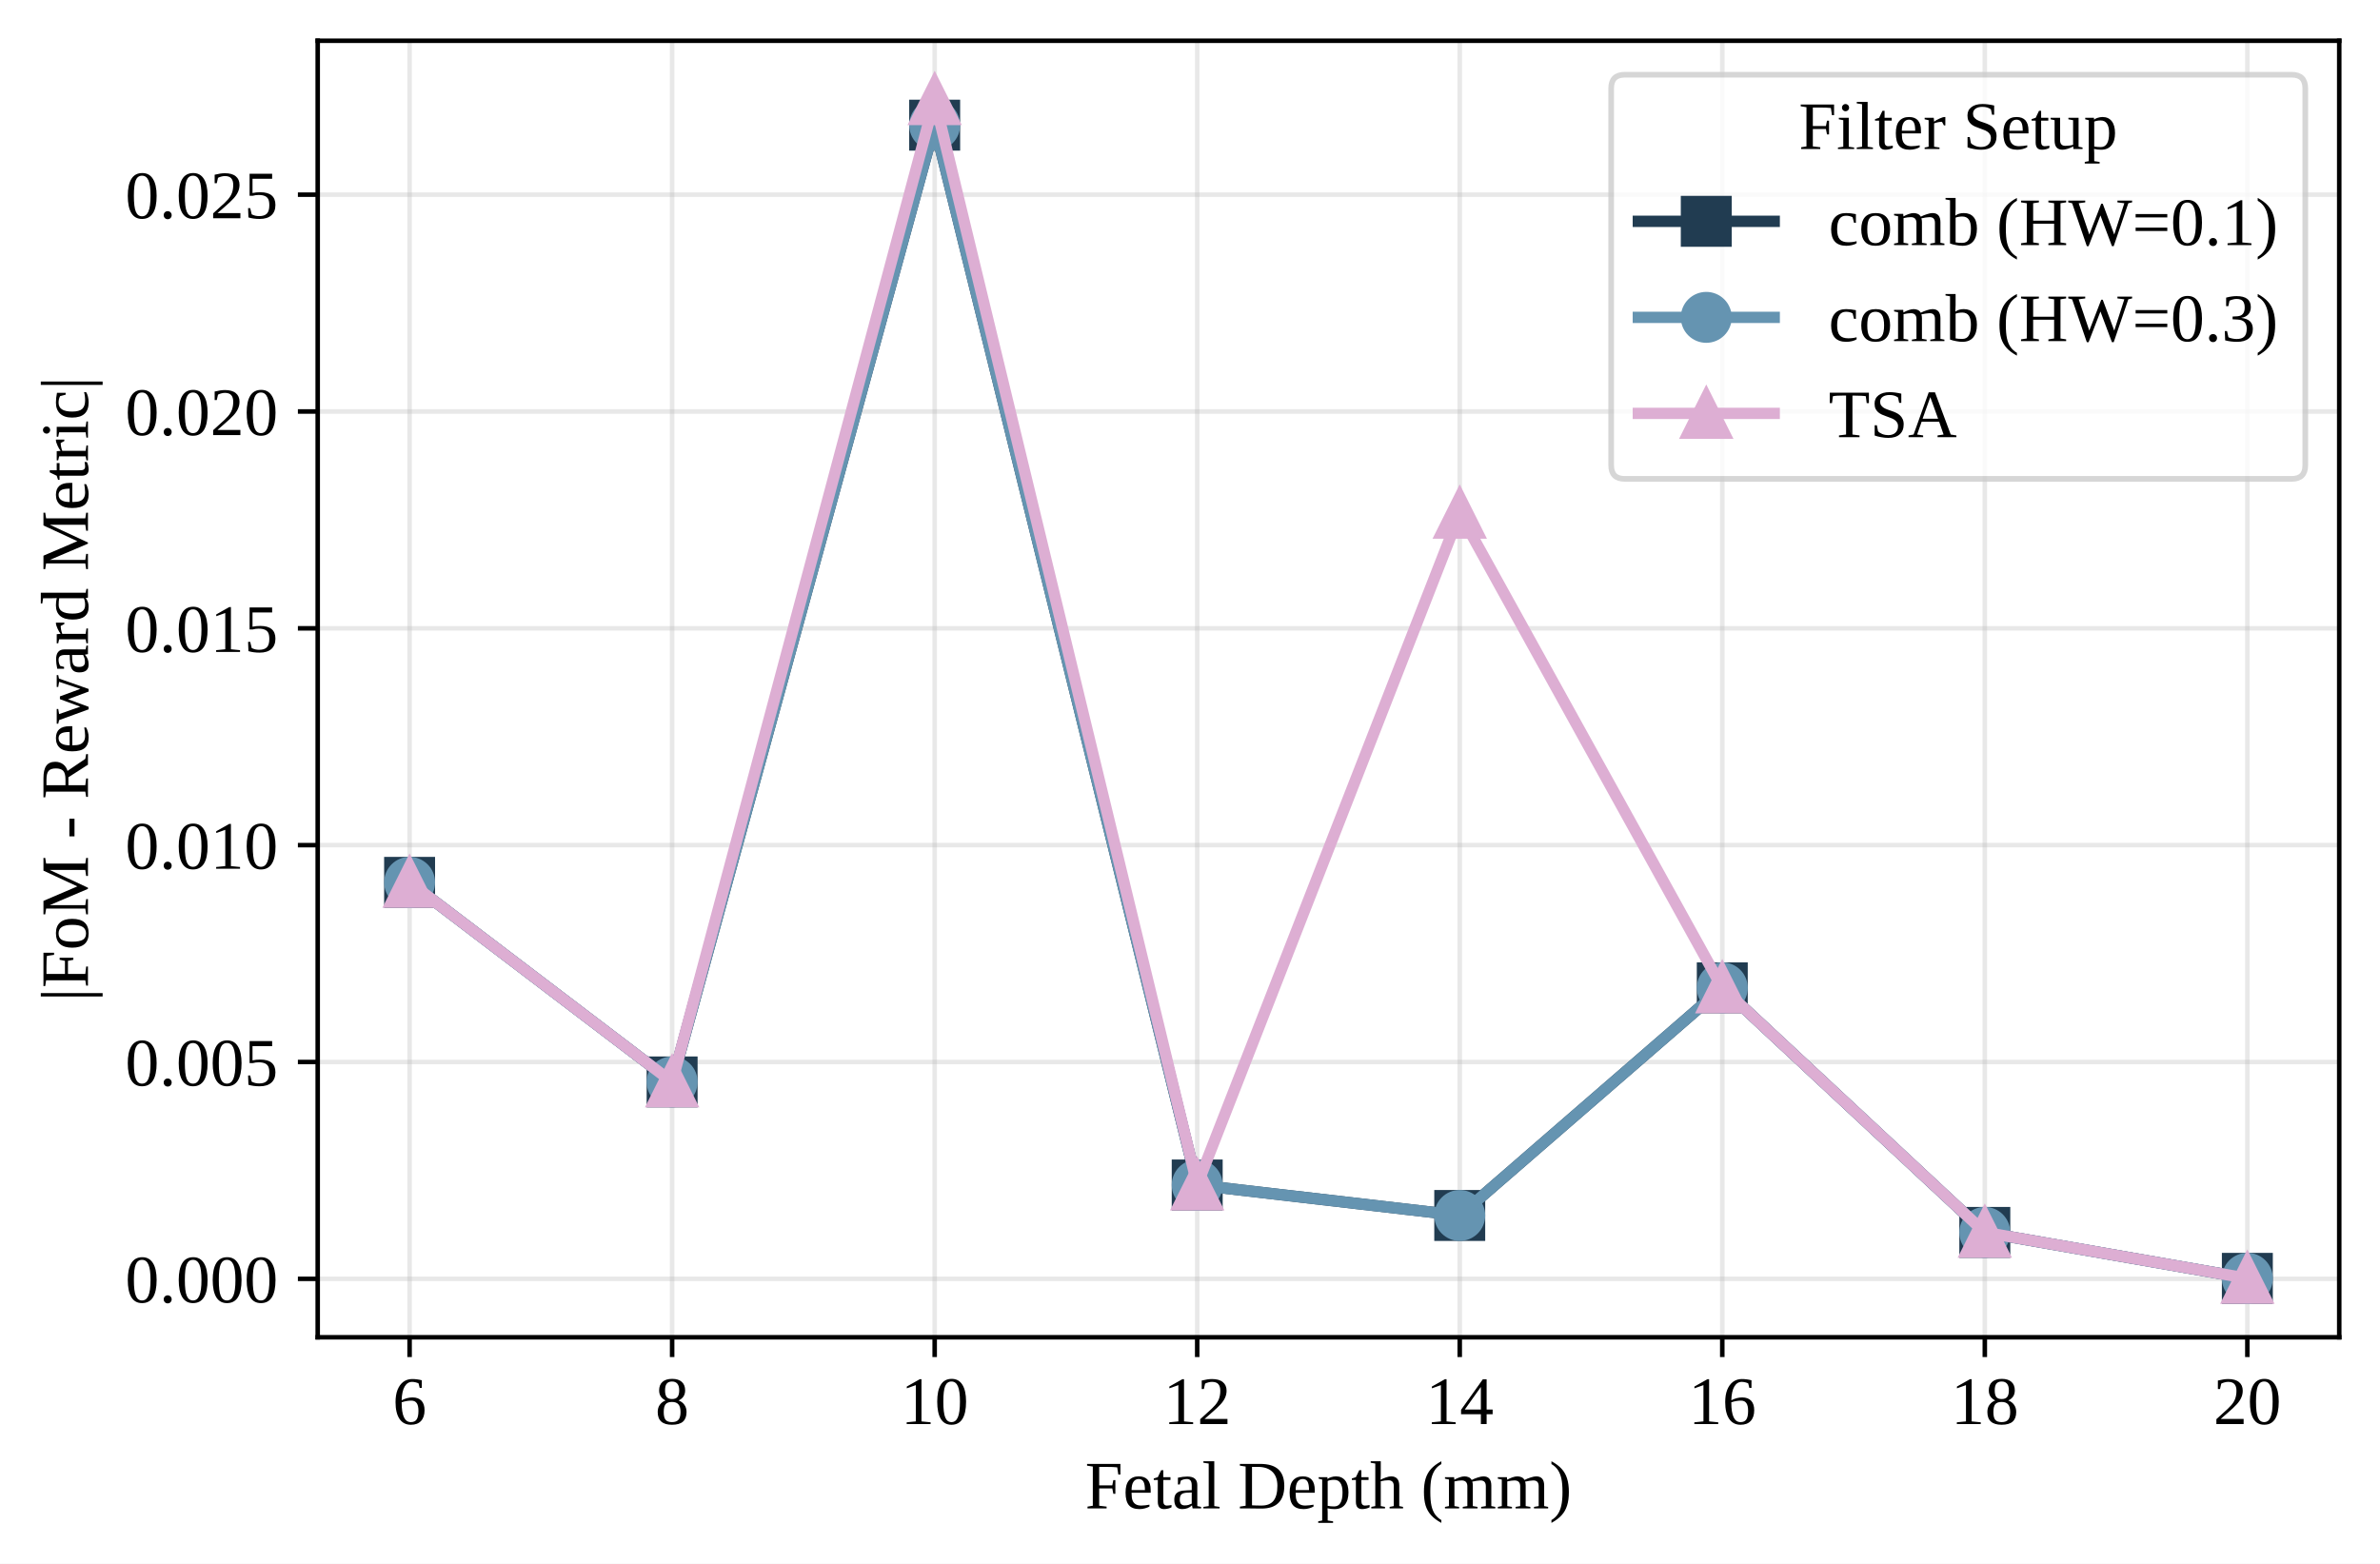
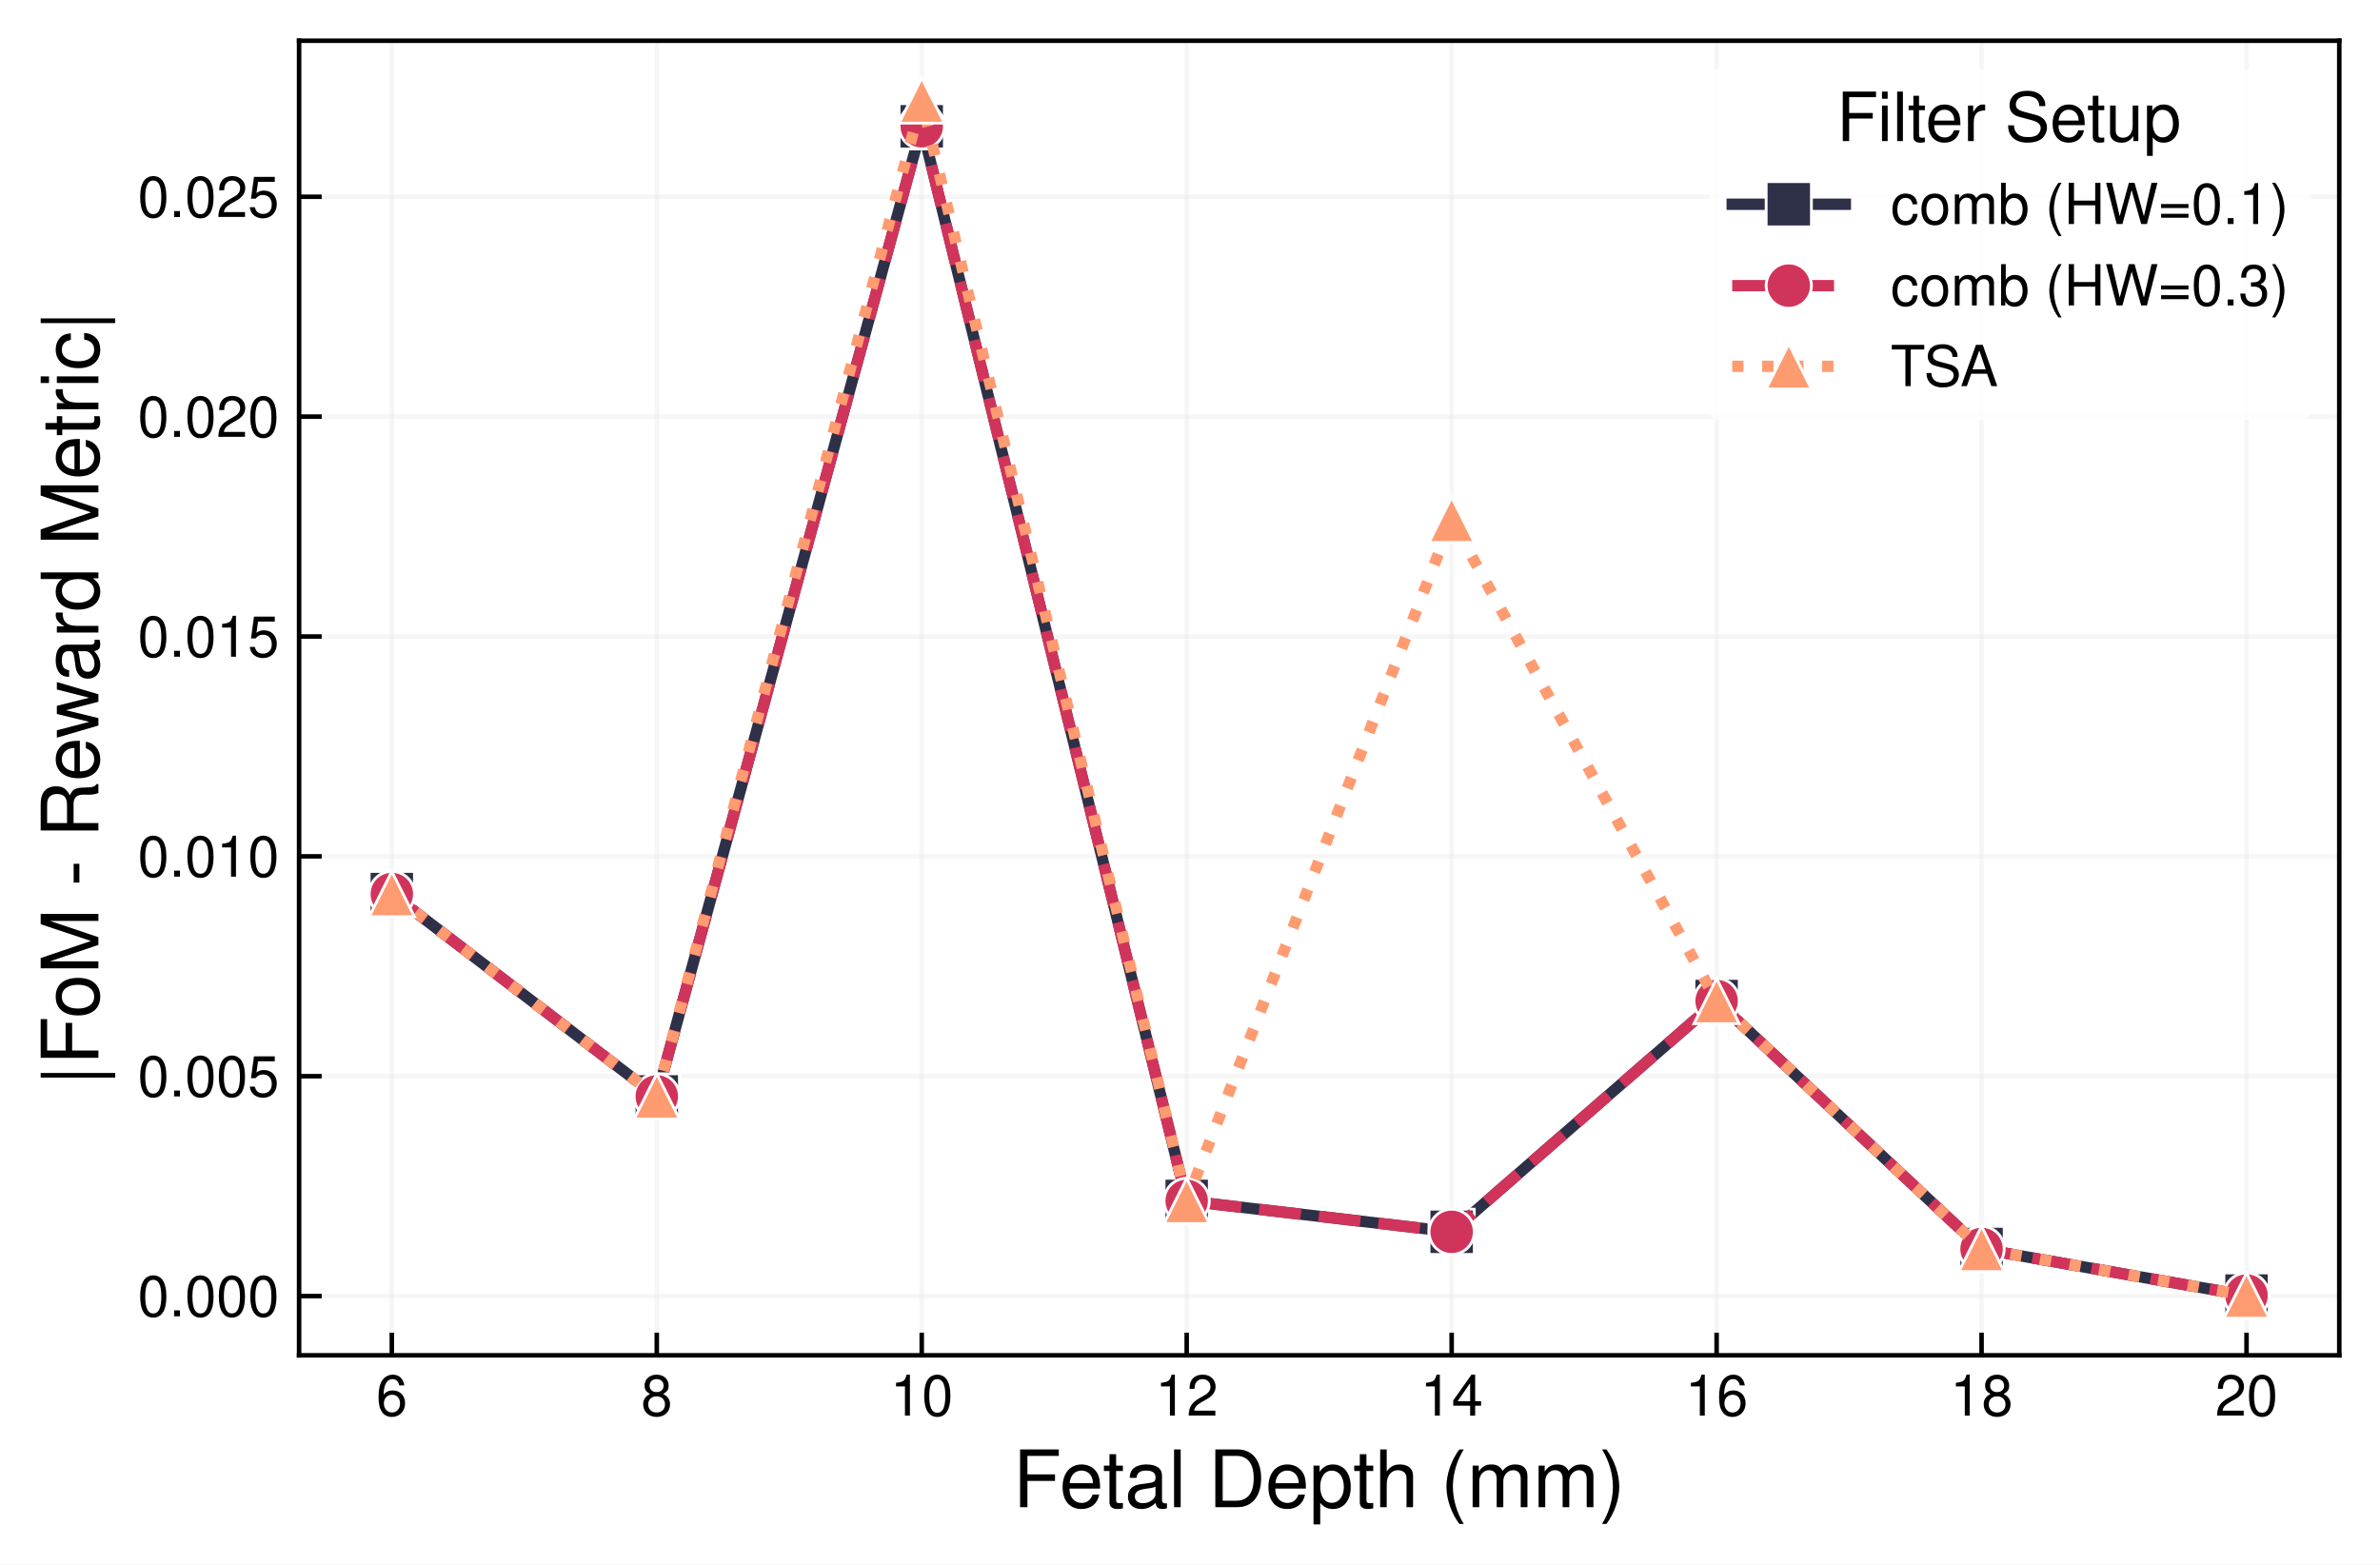
- <svg xmlns="http://www.w3.org/2000/svg" xmlns:xlink="http://www.w3.org/1999/xlink" width="420.422pt" height="276.246pt" viewBox="0 0 420.422 276.246" version="1.1">
+ <svg xmlns="http://www.w3.org/2000/svg" xmlns:xlink="http://www.w3.org/1999/xlink" width="420.637pt" height="276.533pt" viewBox="0 0 420.637 276.533" version="1.1">
  <defs>
    <style type="text/css">*{stroke-linejoin: round; stroke-linecap: butt}</style>
  </defs>
  <g id="figure_1">
    <g id="patch_1">
-       <path d="M 0 276.246  L 420.422 276.246  L 420.422 0  L 0 0  z " style="fill: #ffffff" />
+       <path d="M 0 276.533  L 420.637 276.533  L 420.637 0  L 0 0  z " style="fill: #ffffff" />
    </g>
    <g id="axes_1">
      <g id="patch_2">
-         <path d="M 56.122 236.247  L 413.222 236.247  L 413.222 7.2  L 56.122 7.2  z " style="fill: #ffffff" />
+         <path d="M 52.86 239.55  L 413.438 239.55  L 413.438 7.2  L 52.86 7.2  z " style="fill: #ffffff" />
      </g>
      <g id="matplotlib.axis_1">
        <g id="xtick_1">
          <g id="line2d_1">
-             <path d="M 72.354 236.247  L 72.354 7.2  " clip-path="url(#pbf7a2f9181)" style="fill: none; stroke: #b0b0b0; stroke-opacity: 0.3; stroke-width: 0.8; stroke-linecap: square" />
+             <path d="M 69.25 239.55  L 69.25 7.2  " clip-path="url(#p22ae842b0b)" style="fill: none; stroke: #e0e0e0; stroke-opacity: 0.3; stroke-width: 0.8; stroke-linecap: square" />
          </g>
          <g id="line2d_2">
            <defs>
-               <path id="mb76eb8acf1" d="M 0 0  L 0 3.5  " style="stroke: #000000; stroke-width: 0.8" />
+               <path id="m746007b68a" d="M 0 0  L 0 -4  " style="stroke: #000000; stroke-width: 0.8" />
            </defs>
            <g>
-               <use xlink:href="#mb76eb8acf1" x="72.354" y="236.247" style="stroke: #000000; stroke-width: 0.8" />
+               <use xlink:href="#m746007b68a" x="69.25" y="239.55" style="stroke: #000000; stroke-width: 0.8" />
            </g>
          </g>
          <g id="text_1">
-             <text style="font: 12px 'Times New Roman', 'Times', serif; text-anchor: middle" x="72.354" y="251.579" transform="rotate(-0 72.35369 251.5794)">6</text>
+             <text style="font-size: 10px; font-family: 'Helvetica', 'Arial', sans-serif; text-anchor: middle" x="69.25" y="250.208" transform="rotate(-0 69.24989 250.2078)">6</text>
          </g>
        </g>
        <g id="xtick_2">
          <g id="line2d_3">
-             <path d="M 118.73 236.247  L 118.73 7.2  " clip-path="url(#pbf7a2f9181)" style="fill: none; stroke: #b0b0b0; stroke-opacity: 0.3; stroke-width: 0.8; stroke-linecap: square" />
+             <path d="M 116.078 239.55  L 116.078 7.2  " clip-path="url(#p22ae842b0b)" style="fill: none; stroke: #e0e0e0; stroke-opacity: 0.3; stroke-width: 0.8; stroke-linecap: square" />
          </g>
          <g id="line2d_4">
            <g>
-               <use xlink:href="#mb76eb8acf1" x="118.73" y="236.247" style="stroke: #000000; stroke-width: 0.8" />
+               <use xlink:href="#m746007b68a" x="116.078" y="239.55" style="stroke: #000000; stroke-width: 0.8" />
            </g>
          </g>
          <g id="text_2">
-             <text style="font: 12px 'Times New Roman', 'Times', serif; text-anchor: middle" x="118.73" y="251.579" transform="rotate(-0 118.7303 251.5794)">8</text>
+             <text style="font-size: 10px; font-family: 'Helvetica', 'Arial', sans-serif; text-anchor: middle" x="116.078" y="250.208" transform="rotate(-0 116.0781 250.2078)">8</text>
          </g>
        </g>
        <g id="xtick_3">
          <g id="line2d_5">
-             <path d="M 165.107 236.247  L 165.107 7.2  " clip-path="url(#pbf7a2f9181)" style="fill: none; stroke: #b0b0b0; stroke-opacity: 0.3; stroke-width: 0.8; stroke-linecap: square" />
+             <path d="M 162.906 239.55  L 162.906 7.2  " clip-path="url(#p22ae842b0b)" style="fill: none; stroke: #e0e0e0; stroke-opacity: 0.3; stroke-width: 0.8; stroke-linecap: square" />
          </g>
          <g id="line2d_6">
            <g>
-               <use xlink:href="#mb76eb8acf1" x="165.107" y="236.247" style="stroke: #000000; stroke-width: 0.8" />
+               <use xlink:href="#m746007b68a" x="162.906" y="239.55" style="stroke: #000000; stroke-width: 0.8" />
            </g>
          </g>
          <g id="text_3">
-             <text style="font: 12px 'Times New Roman', 'Times', serif; text-anchor: middle" x="165.107" y="251.579" transform="rotate(-0 165.1069 251.5794)">10</text>
+             <text style="font-size: 10px; font-family: 'Helvetica', 'Arial', sans-serif; text-anchor: middle" x="162.906" y="250.208" transform="rotate(-0 162.9064 250.2078)">10</text>
          </g>
        </g>
        <g id="xtick_4">
          <g id="line2d_7">
-             <path d="M 211.484 236.247  L 211.484 7.2  " clip-path="url(#pbf7a2f9181)" style="fill: none; stroke: #b0b0b0; stroke-opacity: 0.3; stroke-width: 0.8; stroke-linecap: square" />
+             <path d="M 209.735 239.55  L 209.735 7.2  " clip-path="url(#p22ae842b0b)" style="fill: none; stroke: #e0e0e0; stroke-opacity: 0.3; stroke-width: 0.8; stroke-linecap: square" />
          </g>
          <g id="line2d_8">
            <g>
-               <use xlink:href="#mb76eb8acf1" x="211.484" y="236.247" style="stroke: #000000; stroke-width: 0.8" />
+               <use xlink:href="#m746007b68a" x="209.735" y="239.55" style="stroke: #000000; stroke-width: 0.8" />
            </g>
          </g>
          <g id="text_4">
-             <text style="font: 12px 'Times New Roman', 'Times', serif; text-anchor: middle" x="211.484" y="251.579" transform="rotate(-0 211.4836 251.5794)">12</text>
+             <text style="font-size: 10px; font-family: 'Helvetica', 'Arial', sans-serif; text-anchor: middle" x="209.735" y="250.208" transform="rotate(-0 209.7346 250.2078)">12</text>
          </g>
        </g>
        <g id="xtick_5">
          <g id="line2d_9">
-             <path d="M 257.86 236.247  L 257.86 7.2  " clip-path="url(#pbf7a2f9181)" style="fill: none; stroke: #b0b0b0; stroke-opacity: 0.3; stroke-width: 0.8; stroke-linecap: square" />
+             <path d="M 256.563 239.55  L 256.563 7.2  " clip-path="url(#p22ae842b0b)" style="fill: none; stroke: #e0e0e0; stroke-opacity: 0.3; stroke-width: 0.8; stroke-linecap: square" />
          </g>
          <g id="line2d_10">
            <g>
-               <use xlink:href="#mb76eb8acf1" x="257.86" y="236.247" style="stroke: #000000; stroke-width: 0.8" />
+               <use xlink:href="#m746007b68a" x="256.563" y="239.55" style="stroke: #000000; stroke-width: 0.8" />
            </g>
          </g>
          <g id="text_5">
-             <text style="font: 12px 'Times New Roman', 'Times', serif; text-anchor: middle" x="257.86" y="251.579" transform="rotate(-0 257.8602 251.5794)">14</text>
+             <text style="font-size: 10px; font-family: 'Helvetica', 'Arial', sans-serif; text-anchor: middle" x="256.563" y="250.208" transform="rotate(-0 256.5629 250.2078)">14</text>
          </g>
        </g>
        <g id="xtick_6">
          <g id="line2d_11">
-             <path d="M 304.237 236.247  L 304.237 7.2  " clip-path="url(#pbf7a2f9181)" style="fill: none; stroke: #b0b0b0; stroke-opacity: 0.3; stroke-width: 0.8; stroke-linecap: square" />
+             <path d="M 303.391 239.55  L 303.391 7.2  " clip-path="url(#p22ae842b0b)" style="fill: none; stroke: #e0e0e0; stroke-opacity: 0.3; stroke-width: 0.8; stroke-linecap: square" />
          </g>
          <g id="line2d_12">
            <g>
-               <use xlink:href="#mb76eb8acf1" x="304.237" y="236.247" style="stroke: #000000; stroke-width: 0.8" />
+               <use xlink:href="#m746007b68a" x="303.391" y="239.55" style="stroke: #000000; stroke-width: 0.8" />
            </g>
          </g>
          <g id="text_6">
-             <text style="font: 12px 'Times New Roman', 'Times', serif; text-anchor: middle" x="304.237" y="251.579" transform="rotate(-0 304.2368 251.5794)">16</text>
+             <text style="font-size: 10px; font-family: 'Helvetica', 'Arial', sans-serif; text-anchor: middle" x="303.391" y="250.208" transform="rotate(-0 303.3911 250.2078)">16</text>
          </g>
        </g>
        <g id="xtick_7">
          <g id="line2d_13">
-             <path d="M 350.613 236.247  L 350.613 7.2  " clip-path="url(#pbf7a2f9181)" style="fill: none; stroke: #b0b0b0; stroke-opacity: 0.3; stroke-width: 0.8; stroke-linecap: square" />
+             <path d="M 350.219 239.55  L 350.219 7.2  " clip-path="url(#p22ae842b0b)" style="fill: none; stroke: #e0e0e0; stroke-opacity: 0.3; stroke-width: 0.8; stroke-linecap: square" />
          </g>
          <g id="line2d_14">
            <g>
-               <use xlink:href="#mb76eb8acf1" x="350.613" y="236.247" style="stroke: #000000; stroke-width: 0.8" />
+               <use xlink:href="#m746007b68a" x="350.219" y="239.55" style="stroke: #000000; stroke-width: 0.8" />
            </g>
          </g>
          <g id="text_7">
-             <text style="font: 12px 'Times New Roman', 'Times', serif; text-anchor: middle" x="350.613" y="251.579" transform="rotate(-0 350.6134 251.5794)">18</text>
+             <text style="font-size: 10px; font-family: 'Helvetica', 'Arial', sans-serif; text-anchor: middle" x="350.219" y="250.208" transform="rotate(-0 350.2194 250.2078)">18</text>
          </g>
        </g>
        <g id="xtick_8">
          <g id="line2d_15">
-             <path d="M 396.99 236.247  L 396.99 7.2  " clip-path="url(#pbf7a2f9181)" style="fill: none; stroke: #b0b0b0; stroke-opacity: 0.3; stroke-width: 0.8; stroke-linecap: square" />
+             <path d="M 397.048 239.55  L 397.048 7.2  " clip-path="url(#p22ae842b0b)" style="fill: none; stroke: #e0e0e0; stroke-opacity: 0.3; stroke-width: 0.8; stroke-linecap: square" />
          </g>
          <g id="line2d_16">
            <g>
-               <use xlink:href="#mb76eb8acf1" x="396.99" y="236.247" style="stroke: #000000; stroke-width: 0.8" />
+               <use xlink:href="#m746007b68a" x="397.048" y="239.55" style="stroke: #000000; stroke-width: 0.8" />
            </g>
          </g>
          <g id="text_8">
-             <text style="font: 12px 'Times New Roman', 'Times', serif; text-anchor: middle" x="396.99" y="251.579" transform="rotate(-0 396.9901 251.5794)">20</text>
+             <text style="font-size: 10px; font-family: 'Helvetica', 'Arial', sans-serif; text-anchor: middle" x="397.048" y="250.208" transform="rotate(-0 397.0476 250.2078)">20</text>
          </g>
        </g>
        <g id="text_9">
-           <text style="font: 12px 'Times New Roman', 'Times', serif; text-anchor: middle" x="234.672" y="266.479" transform="rotate(-0 234.6719 266.4787)">Fetal Depth (mm)</text>
+           <text style="font-size: 14px; font-family: 'Helvetica', 'Arial', sans-serif; text-anchor: middle" x="233.149" y="266.387" transform="rotate(-0 233.1488 266.3869)">Fetal Depth (mm)</text>
        </g>
      </g>
      <g id="matplotlib.axis_2">
        <g id="ytick_1">
          <g id="line2d_17">
-             <path d="M 56.122 225.922  L 413.222 225.922  " clip-path="url(#pbf7a2f9181)" style="fill: none; stroke: #b0b0b0; stroke-opacity: 0.3; stroke-width: 0.8; stroke-linecap: square" />
+             <path d="M 52.86 229.076  L 413.438 229.076  " clip-path="url(#p22ae842b0b)" style="fill: none; stroke: #e0e0e0; stroke-opacity: 0.3; stroke-width: 0.8; stroke-linecap: square" />
          </g>
          <g id="line2d_18">
            <defs>
-               <path id="m5200bd6281" d="M 0 0  L -3.5 0  " style="stroke: #000000; stroke-width: 0.8" />
+               <path id="md0c57f860e" d="M 0 0  L 4 0  " style="stroke: #000000; stroke-width: 0.8" />
            </defs>
            <g>
-               <use xlink:href="#m5200bd6281" x="56.122" y="225.922" style="stroke: #000000; stroke-width: 0.8" />
+               <use xlink:href="#md0c57f860e" x="52.86" y="229.076" style="stroke: #000000; stroke-width: 0.8" />
            </g>
          </g>
          <g id="text_10">
-             <text style="font: 12px 'Times New Roman', 'Times', serif; text-anchor: end" x="49.122" y="230.088" transform="rotate(-0 49.12188 230.0883)">0.000</text>
+             <text style="font-size: 10px; font-family: 'Helvetica', 'Arial', sans-serif; text-anchor: end" x="49.36" y="232.655" transform="rotate(-0 49.36 232.6552)">0.000</text>
          </g>
        </g>
        <g id="ytick_2">
          <g id="line2d_19">
-             <path d="M 56.122 187.615  L 413.222 187.615  " clip-path="url(#pbf7a2f9181)" style="fill: none; stroke: #b0b0b0; stroke-opacity: 0.3; stroke-width: 0.8; stroke-linecap: square" />
+             <path d="M 52.86 190.217  L 413.438 190.217  " clip-path="url(#p22ae842b0b)" style="fill: none; stroke: #e0e0e0; stroke-opacity: 0.3; stroke-width: 0.8; stroke-linecap: square" />
          </g>
          <g id="line2d_20">
            <g>
-               <use xlink:href="#m5200bd6281" x="56.122" y="187.615" style="stroke: #000000; stroke-width: 0.8" />
+               <use xlink:href="#md0c57f860e" x="52.86" y="190.217" style="stroke: #000000; stroke-width: 0.8" />
            </g>
          </g>
          <g id="text_11">
-             <text style="font: 12px 'Times New Roman', 'Times', serif; text-anchor: end" x="49.122" y="191.782" transform="rotate(-0 49.12188 191.7817)">0.005</text>
+             <text style="font-size: 10px; font-family: 'Helvetica', 'Arial', sans-serif; text-anchor: end" x="49.36" y="193.796" transform="rotate(-0 49.36 193.7961)">0.005</text>
          </g>
        </g>
        <g id="ytick_3">
          <g id="line2d_21">
-             <path d="M 56.122 149.309  L 413.222 149.309  " clip-path="url(#pbf7a2f9181)" style="fill: none; stroke: #b0b0b0; stroke-opacity: 0.3; stroke-width: 0.8; stroke-linecap: square" />
+             <path d="M 52.86 151.358  L 413.438 151.358  " clip-path="url(#p22ae842b0b)" style="fill: none; stroke: #e0e0e0; stroke-opacity: 0.3; stroke-width: 0.8; stroke-linecap: square" />
          </g>
          <g id="line2d_22">
            <g>
-               <use xlink:href="#m5200bd6281" x="56.122" y="149.309" style="stroke: #000000; stroke-width: 0.8" />
+               <use xlink:href="#md0c57f860e" x="52.86" y="151.358" style="stroke: #000000; stroke-width: 0.8" />
            </g>
          </g>
          <g id="text_12">
-             <text style="font: 12px 'Times New Roman', 'Times', serif; text-anchor: end" x="49.122" y="153.475" transform="rotate(-0 49.12188 153.475)">0.010</text>
+             <text style="font-size: 10px; font-family: 'Helvetica', 'Arial', sans-serif; text-anchor: end" x="49.36" y="154.937" transform="rotate(-0 49.36 154.937)">0.010</text>
          </g>
        </g>
        <g id="ytick_4">
          <g id="line2d_23">
-             <path d="M 56.122 111.002  L 413.222 111.002  " clip-path="url(#pbf7a2f9181)" style="fill: none; stroke: #b0b0b0; stroke-opacity: 0.3; stroke-width: 0.8; stroke-linecap: square" />
+             <path d="M 52.86 112.499  L 413.438 112.499  " clip-path="url(#p22ae842b0b)" style="fill: none; stroke: #e0e0e0; stroke-opacity: 0.3; stroke-width: 0.8; stroke-linecap: square" />
          </g>
          <g id="line2d_24">
            <g>
-               <use xlink:href="#m5200bd6281" x="56.122" y="111.002" style="stroke: #000000; stroke-width: 0.8" />
+               <use xlink:href="#md0c57f860e" x="52.86" y="112.499" style="stroke: #000000; stroke-width: 0.8" />
            </g>
          </g>
          <g id="text_13">
-             <text style="font: 12px 'Times New Roman', 'Times', serif; text-anchor: end" x="49.122" y="115.168" transform="rotate(-0 49.12188 115.1684)">0.015</text>
+             <text style="font-size: 10px; font-family: 'Helvetica', 'Arial', sans-serif; text-anchor: end" x="49.36" y="116.078" transform="rotate(-0 49.36 116.078)">0.015</text>
          </g>
        </g>
        <g id="ytick_5">
          <g id="line2d_25">
-             <path d="M 56.122 72.695  L 413.222 72.695  " clip-path="url(#pbf7a2f9181)" style="fill: none; stroke: #b0b0b0; stroke-opacity: 0.3; stroke-width: 0.8; stroke-linecap: square" />
+             <path d="M 52.86 73.64  L 413.438 73.64  " clip-path="url(#p22ae842b0b)" style="fill: none; stroke: #e0e0e0; stroke-opacity: 0.3; stroke-width: 0.8; stroke-linecap: square" />
          </g>
          <g id="line2d_26">
            <g>
-               <use xlink:href="#m5200bd6281" x="56.122" y="72.695" style="stroke: #000000; stroke-width: 0.8" />
+               <use xlink:href="#md0c57f860e" x="52.86" y="73.64" style="stroke: #000000; stroke-width: 0.8" />
            </g>
          </g>
          <g id="text_14">
-             <text style="font: 12px 'Times New Roman', 'Times', serif; text-anchor: end" x="49.122" y="76.862" transform="rotate(-0 49.12188 76.8617)">0.020</text>
+             <text style="font-size: 10px; font-family: 'Helvetica', 'Arial', sans-serif; text-anchor: end" x="49.36" y="77.219" transform="rotate(-0 49.36 77.21888)">0.020</text>
          </g>
        </g>
        <g id="ytick_6">
          <g id="line2d_27">
-             <path d="M 56.122 34.389  L 413.222 34.389  " clip-path="url(#pbf7a2f9181)" style="fill: none; stroke: #b0b0b0; stroke-opacity: 0.3; stroke-width: 0.8; stroke-linecap: square" />
+             <path d="M 52.86 34.781  L 413.438 34.781  " clip-path="url(#p22ae842b0b)" style="fill: none; stroke: #e0e0e0; stroke-opacity: 0.3; stroke-width: 0.8; stroke-linecap: square" />
          </g>
          <g id="line2d_28">
            <g>
-               <use xlink:href="#m5200bd6281" x="56.122" y="34.389" style="stroke: #000000; stroke-width: 0.8" />
+               <use xlink:href="#md0c57f860e" x="52.86" y="34.781" style="stroke: #000000; stroke-width: 0.8" />
            </g>
          </g>
          <g id="text_15">
-             <text style="font: 12px 'Times New Roman', 'Times', serif; text-anchor: end" x="49.122" y="38.555" transform="rotate(-0 49.12188 38.55505)">0.025</text>
+             <text style="font-size: 10px; font-family: 'Helvetica', 'Arial', sans-serif; text-anchor: end" x="49.36" y="38.36" transform="rotate(-0 49.36 38.3598)">0.025</text>
          </g>
        </g>
        <g id="text_16">
-           <text style="font: 12px 'Times New Roman', 'Times', serif; text-anchor: middle" x="15.533" y="121.723" transform="rotate(-90 15.5325 121.7234)">|FoM - Reward Metric|</text>
+           <text style="font-size: 14px; font-family: 'Helvetica', 'Arial', sans-serif; text-anchor: middle" x="17.392" y="123.375" transform="rotate(-90 17.39156 123.375)">|FoM - Reward Metric|</text>
        </g>
      </g>
      <g id="line2d_29">
-         <path d="M 72.354 155.88  L 118.73 191.138  L 165.107 22.111  L 211.484 209.343  L 257.86 214.729  L 304.237 174.518  L 350.613 217.722  L 396.99 225.836  " clip-path="url(#pbf7a2f9181)" style="fill: none; stroke: #213c51; stroke-width: 2; stroke-linecap: square" />
+         <path d="M 69.25 158.024  L 116.078 193.79  L 162.906 22.326  L 209.735 212.258  L 256.563 217.721  L 303.391 176.931  L 350.219 220.758  L 397.048 228.989  " clip-path="url(#p22ae842b0b)" style="fill: none; stroke: #2d3047; stroke-width: 2; stroke-linecap: square" />
        <defs>
-           <path id="md9f4c4c723" d="M -4 4  L 4 4  L 4 -4  L -4 -4  z " style="stroke: #213c51; stroke-linejoin: miter" />
+           <path id="m6f8c716bda" d="M -4 4  L 4 4  L 4 -4  L -4 -4  z " style="stroke: #ffffff; stroke-width: 0.5; stroke-linejoin: miter" />
        </defs>
-         <g clip-path="url(#pbf7a2f9181)">
-           <use xlink:href="#md9f4c4c723" x="72.354" y="155.88" style="fill: #213c51; stroke: #213c51; stroke-linejoin: miter" />
-           <use xlink:href="#md9f4c4c723" x="118.73" y="191.138" style="fill: #213c51; stroke: #213c51; stroke-linejoin: miter" />
-           <use xlink:href="#md9f4c4c723" x="165.107" y="22.111" style="fill: #213c51; stroke: #213c51; stroke-linejoin: miter" />
-           <use xlink:href="#md9f4c4c723" x="211.484" y="209.343" style="fill: #213c51; stroke: #213c51; stroke-linejoin: miter" />
-           <use xlink:href="#md9f4c4c723" x="257.86" y="214.729" style="fill: #213c51; stroke: #213c51; stroke-linejoin: miter" />
-           <use xlink:href="#md9f4c4c723" x="304.237" y="174.518" style="fill: #213c51; stroke: #213c51; stroke-linejoin: miter" />
-           <use xlink:href="#md9f4c4c723" x="350.613" y="217.722" style="fill: #213c51; stroke: #213c51; stroke-linejoin: miter" />
-           <use xlink:href="#md9f4c4c723" x="396.99" y="225.836" style="fill: #213c51; stroke: #213c51; stroke-linejoin: miter" />
+         <g clip-path="url(#p22ae842b0b)">
+           <use xlink:href="#m6f8c716bda" x="69.25" y="158.024" style="fill: #2d3047; stroke: #ffffff; stroke-width: 0.5; stroke-linejoin: miter" />
+           <use xlink:href="#m6f8c716bda" x="116.078" y="193.79" style="fill: #2d3047; stroke: #ffffff; stroke-width: 0.5; stroke-linejoin: miter" />
+           <use xlink:href="#m6f8c716bda" x="162.906" y="22.326" style="fill: #2d3047; stroke: #ffffff; stroke-width: 0.5; stroke-linejoin: miter" />
+           <use xlink:href="#m6f8c716bda" x="209.735" y="212.258" style="fill: #2d3047; stroke: #ffffff; stroke-width: 0.5; stroke-linejoin: miter" />
+           <use xlink:href="#m6f8c716bda" x="256.563" y="217.721" style="fill: #2d3047; stroke: #ffffff; stroke-width: 0.5; stroke-linejoin: miter" />
+           <use xlink:href="#m6f8c716bda" x="303.391" y="176.931" style="fill: #2d3047; stroke: #ffffff; stroke-width: 0.5; stroke-linejoin: miter" />
+           <use xlink:href="#m6f8c716bda" x="350.219" y="220.758" style="fill: #2d3047; stroke: #ffffff; stroke-width: 0.5; stroke-linejoin: miter" />
+           <use xlink:href="#m6f8c716bda" x="397.048" y="228.989" style="fill: #2d3047; stroke: #ffffff; stroke-width: 0.5; stroke-linejoin: miter" />
        </g>
      </g>
      <g id="line2d_30">
-         <path d="M 72.354 155.88  L 118.73 191.138  L 165.107 22.106  L 211.484 209.343  L 257.86 214.729  L 304.237 174.518  L 350.613 217.722  L 396.99 225.836  " clip-path="url(#pbf7a2f9181)" style="fill: none; stroke: #6594b1; stroke-width: 2; stroke-linecap: square" />
+         <path d="M 69.25 158.024  L 116.078 193.79  L 162.906 22.321  L 209.735 212.258  L 256.563 217.721  L 303.391 176.931  L 350.219 220.758  L 397.048 228.989  " clip-path="url(#p22ae842b0b)" style="fill: none; stroke-dasharray: 7.4,3.2; stroke-dashoffset: 0; stroke: #d1345b; stroke-width: 2" />
        <defs>
-           <path id="m1c3eb42ab7" d="M 0 4  C 1.061 4 2.078 3.579 2.828 2.828  C 3.579 2.078 4 1.061 4 0  C 4 -1.061 3.579 -2.078 2.828 -2.828  C 2.078 -3.579 1.061 -4 0 -4  C -1.061 -4 -2.078 -3.579 -2.828 -2.828  C -3.579 -2.078 -4 -1.061 -4 0  C -4 1.061 -3.579 2.078 -2.828 2.828  C -2.078 3.579 -1.061 4 0 4  z " style="stroke: #6594b1" />
+           <path id="mf8d02953b9" d="M 0 4  C 1.061 4 2.078 3.579 2.828 2.828  C 3.579 2.078 4 1.061 4 0  C 4 -1.061 3.579 -2.078 2.828 -2.828  C 2.078 -3.579 1.061 -4 0 -4  C -1.061 -4 -2.078 -3.579 -2.828 -2.828  C -3.579 -2.078 -4 -1.061 -4 0  C -4 1.061 -3.579 2.078 -2.828 2.828  C -2.078 3.579 -1.061 4 0 4  z " style="stroke: #ffffff; stroke-width: 0.5" />
        </defs>
-         <g clip-path="url(#pbf7a2f9181)">
-           <use xlink:href="#m1c3eb42ab7" x="72.354" y="155.88" style="fill: #6594b1; stroke: #6594b1" />
-           <use xlink:href="#m1c3eb42ab7" x="118.73" y="191.138" style="fill: #6594b1; stroke: #6594b1" />
-           <use xlink:href="#m1c3eb42ab7" x="165.107" y="22.106" style="fill: #6594b1; stroke: #6594b1" />
-           <use xlink:href="#m1c3eb42ab7" x="211.484" y="209.343" style="fill: #6594b1; stroke: #6594b1" />
-           <use xlink:href="#m1c3eb42ab7" x="257.86" y="214.729" style="fill: #6594b1; stroke: #6594b1" />
-           <use xlink:href="#m1c3eb42ab7" x="304.237" y="174.518" style="fill: #6594b1; stroke: #6594b1" />
-           <use xlink:href="#m1c3eb42ab7" x="350.613" y="217.722" style="fill: #6594b1; stroke: #6594b1" />
-           <use xlink:href="#m1c3eb42ab7" x="396.99" y="225.836" style="fill: #6594b1; stroke: #6594b1" />
+         <g clip-path="url(#p22ae842b0b)">
+           <use xlink:href="#mf8d02953b9" x="69.25" y="158.024" style="fill: #d1345b; stroke: #ffffff; stroke-width: 0.5" />
+           <use xlink:href="#mf8d02953b9" x="116.078" y="193.79" style="fill: #d1345b; stroke: #ffffff; stroke-width: 0.5" />
+           <use xlink:href="#mf8d02953b9" x="162.906" y="22.321" style="fill: #d1345b; stroke: #ffffff; stroke-width: 0.5" />
+           <use xlink:href="#mf8d02953b9" x="209.735" y="212.258" style="fill: #d1345b; stroke: #ffffff; stroke-width: 0.5" />
+           <use xlink:href="#mf8d02953b9" x="256.563" y="217.721" style="fill: #d1345b; stroke: #ffffff; stroke-width: 0.5" />
+           <use xlink:href="#mf8d02953b9" x="303.391" y="176.931" style="fill: #d1345b; stroke: #ffffff; stroke-width: 0.5" />
+           <use xlink:href="#mf8d02953b9" x="350.219" y="220.758" style="fill: #d1345b; stroke: #ffffff; stroke-width: 0.5" />
+           <use xlink:href="#mf8d02953b9" x="397.048" y="228.989" style="fill: #d1345b; stroke: #ffffff; stroke-width: 0.5" />
        </g>
      </g>
      <g id="line2d_31">
-         <path d="M 72.354 155.88  L 118.73 191.138  L 165.107 17.611  L 211.484 209.343  L 257.86 90.676  L 304.237 174.518  L 350.613 217.711  L 396.99 225.836  " clip-path="url(#pbf7a2f9181)" style="fill: none; stroke: #ddaed3; stroke-width: 2; stroke-linecap: square" />
+         <path d="M 69.25 158.024  L 116.078 193.79  L 162.906 17.761  L 209.735 212.258  L 256.563 91.879  L 303.391 176.931  L 350.219 220.747  L 397.048 228.989  " clip-path="url(#p22ae842b0b)" style="fill: none; stroke-dasharray: 2,3.3; stroke-dashoffset: 0; stroke: #ff9b71; stroke-width: 2" />
        <defs>
-           <path id="mc24917d9d8" d="M 0 -4  L -4 4  L 4 4  z " style="stroke: #ddaed3; stroke-linejoin: miter" />
+           <path id="m213f63a10c" d="M 0 -4  L -4 4  L 4 4  z " style="stroke: #ffffff; stroke-width: 0.5; stroke-linejoin: miter" />
        </defs>
-         <g clip-path="url(#pbf7a2f9181)">
-           <use xlink:href="#mc24917d9d8" x="72.354" y="155.88" style="fill: #ddaed3; stroke: #ddaed3; stroke-linejoin: miter" />
-           <use xlink:href="#mc24917d9d8" x="118.73" y="191.138" style="fill: #ddaed3; stroke: #ddaed3; stroke-linejoin: miter" />
-           <use xlink:href="#mc24917d9d8" x="165.107" y="17.611" style="fill: #ddaed3; stroke: #ddaed3; stroke-linejoin: miter" />
-           <use xlink:href="#mc24917d9d8" x="211.484" y="209.343" style="fill: #ddaed3; stroke: #ddaed3; stroke-linejoin: miter" />
-           <use xlink:href="#mc24917d9d8" x="257.86" y="90.676" style="fill: #ddaed3; stroke: #ddaed3; stroke-linejoin: miter" />
-           <use xlink:href="#mc24917d9d8" x="304.237" y="174.518" style="fill: #ddaed3; stroke: #ddaed3; stroke-linejoin: miter" />
-           <use xlink:href="#mc24917d9d8" x="350.613" y="217.711" style="fill: #ddaed3; stroke: #ddaed3; stroke-linejoin: miter" />
-           <use xlink:href="#mc24917d9d8" x="396.99" y="225.836" style="fill: #ddaed3; stroke: #ddaed3; stroke-linejoin: miter" />
+         <g clip-path="url(#p22ae842b0b)">
+           <use xlink:href="#m213f63a10c" x="69.25" y="158.024" style="fill: #ff9b71; stroke: #ffffff; stroke-width: 0.5; stroke-linejoin: miter" />
+           <use xlink:href="#m213f63a10c" x="116.078" y="193.79" style="fill: #ff9b71; stroke: #ffffff; stroke-width: 0.5; stroke-linejoin: miter" />
+           <use xlink:href="#m213f63a10c" x="162.906" y="17.761" style="fill: #ff9b71; stroke: #ffffff; stroke-width: 0.5; stroke-linejoin: miter" />
+           <use xlink:href="#m213f63a10c" x="209.735" y="212.258" style="fill: #ff9b71; stroke: #ffffff; stroke-width: 0.5; stroke-linejoin: miter" />
+           <use xlink:href="#m213f63a10c" x="256.563" y="91.879" style="fill: #ff9b71; stroke: #ffffff; stroke-width: 0.5; stroke-linejoin: miter" />
+           <use xlink:href="#m213f63a10c" x="303.391" y="176.931" style="fill: #ff9b71; stroke: #ffffff; stroke-width: 0.5; stroke-linejoin: miter" />
+           <use xlink:href="#m213f63a10c" x="350.219" y="220.747" style="fill: #ff9b71; stroke: #ffffff; stroke-width: 0.5; stroke-linejoin: miter" />
+           <use xlink:href="#m213f63a10c" x="397.048" y="228.989" style="fill: #ff9b71; stroke: #ffffff; stroke-width: 0.5; stroke-linejoin: miter" />
        </g>
      </g>
      <g id="patch_3">
-         <path d="M 56.122 236.247  L 56.122 7.2  " style="fill: none; stroke: #000000; stroke-width: 0.8; stroke-linejoin: miter; stroke-linecap: square" />
+         <path d="M 52.86 239.55  L 52.86 7.2  " style="fill: none; stroke: #000000; stroke-width: 0.8; stroke-linejoin: miter; stroke-linecap: square" />
      </g>
      <g id="patch_4">
-         <path d="M 413.222 236.247  L 413.222 7.2  " style="fill: none; stroke: #000000; stroke-width: 0.8; stroke-linejoin: miter; stroke-linecap: square" />
+         <path d="M 413.438 239.55  L 413.438 7.2  " style="fill: none; stroke: #000000; stroke-width: 0.8; stroke-linejoin: miter; stroke-linecap: square" />
      </g>
      <g id="patch_5">
-         <path d="M 56.122 236.247  L 413.222 236.247  " style="fill: none; stroke: #000000; stroke-width: 0.8; stroke-linejoin: miter; stroke-linecap: square" />
+         <path d="M 52.86 239.55  L 413.438 239.55  " style="fill: none; stroke: #000000; stroke-width: 0.8; stroke-linejoin: miter; stroke-linecap: square" />
      </g>
      <g id="patch_6">
-         <path d="M 56.122 7.2  L 413.222 7.2  " style="fill: none; stroke: #000000; stroke-width: 0.8; stroke-linejoin: miter; stroke-linecap: square" />
+         <path d="M 52.86 7.2  L 413.438 7.2  " style="fill: none; stroke: #000000; stroke-width: 0.8; stroke-linejoin: miter; stroke-linecap: square" />
      </g>
      <g id="legend_1">
        <g id="patch_7">
-           <path d="M 287.01 84.6  L 404.822 84.6  Q 407.222 84.6 407.222 82.2  L 407.222 15.6  Q 407.222 13.2 404.822 13.2  L 287.01 13.2  Q 284.61 13.2 284.61 15.6  L 284.61 82.2  Q 284.61 84.6 287.01 84.6  z " style="fill: #ffffff; opacity: 0.8; stroke: #cccccc; stroke-linejoin: miter" />
+           <path d="M 304.147 74.235  L 406.438 74.235  Q 408.438 74.235 408.438 72.235  L 408.438 14.2  Q 408.438 12.2 406.438 12.2  L 304.147 12.2  Q 302.147 12.2 302.147 14.2  L 302.147 72.235  Q 302.147 74.235 304.147 74.235  z " style="fill: #ffffff; opacity: 0.8" />
        </g>
        <g id="text_17">
-           <text style="font: 12px 'Times New Roman', 'Times', serif; text-anchor: start" x="317.751" y="26.332" transform="rotate(-0 317.7506 26.3325)">Filter Setup</text>
+           <text style="font-size: 12px; font-family: 'Helvetica', 'Arial', sans-serif; text-anchor: start" x="324.614" y="24.936" transform="rotate(-0 324.6144 24.93563)">Filter Setup</text>
        </g>
        <g id="line2d_32">
-           <path d="M 289.41 39.099  L 301.41 39.099  L 313.41 39.099  " style="fill: none; stroke: #213c51; stroke-width: 2; stroke-linecap: square" />
+           <path d="M 306.147 36.1  L 316.147 36.1  L 326.147 36.1  " style="fill: none; stroke: #2d3047; stroke-width: 2; stroke-linecap: square" />
          <g>
-             <use xlink:href="#md9f4c4c723" x="301.41" y="39.099" style="fill: #213c51; stroke: #213c51; stroke-linejoin: miter" />
+             <use xlink:href="#m6f8c716bda" x="316.147" y="36.1" style="fill: #2d3047; stroke: #ffffff; stroke-width: 0.5; stroke-linejoin: miter" />
          </g>
        </g>
        <g id="text_18">
-           <text style="font: 12px 'Times New Roman', 'Times', serif; text-anchor: start" x="323.01" y="43.299" transform="rotate(-0 323.01 43.29937)">comb (HW=0.1)</text>
+           <text style="font-size: 10px; font-family: 'Helvetica', 'Arial', sans-serif; text-anchor: start" x="334.147" y="39.6" transform="rotate(-0 334.1469 39.60031)">comb (HW=0.1)</text>
        </g>
        <g id="line2d_33">
-           <path d="M 289.41 56.066  L 301.41 56.066  L 313.41 56.066  " style="fill: none; stroke: #6594b1; stroke-width: 2; stroke-linecap: square" />
+           <path d="M 306.147 50.485  L 316.147 50.485  L 326.147 50.485  " style="fill: none; stroke-dasharray: 7.4,3.2; stroke-dashoffset: 0; stroke: #d1345b; stroke-width: 2" />
          <g>
-             <use xlink:href="#m1c3eb42ab7" x="301.41" y="56.066" style="fill: #6594b1; stroke: #6594b1" />
+             <use xlink:href="#mf8d02953b9" x="316.147" y="50.485" style="fill: #d1345b; stroke: #ffffff; stroke-width: 0.5" />
          </g>
        </g>
        <g id="text_19">
-           <text style="font: 12px 'Times New Roman', 'Times', serif; text-anchor: start" x="323.01" y="60.266" transform="rotate(-0 323.01 60.26625)">comb (HW=0.3)</text>
+           <text style="font-size: 10px; font-family: 'Helvetica', 'Arial', sans-serif; text-anchor: start" x="334.147" y="53.985" transform="rotate(-0 334.1469 53.98469)">comb (HW=0.3)</text>
        </g>
        <g id="line2d_34">
-           <path d="M 289.41 73.033  L 301.41 73.033  L 313.41 73.033  " style="fill: none; stroke: #ddaed3; stroke-width: 2; stroke-linecap: square" />
+           <path d="M 306.147 64.747  L 316.147 64.747  L 326.147 64.747  " style="fill: none; stroke-dasharray: 2,3.3; stroke-dashoffset: 0; stroke: #ff9b71; stroke-width: 2" />
          <g>
-             <use xlink:href="#mc24917d9d8" x="301.41" y="73.033" style="fill: #ddaed3; stroke: #ddaed3; stroke-linejoin: miter" />
+             <use xlink:href="#m213f63a10c" x="316.147" y="64.747" style="fill: #ff9b71; stroke: #ffffff; stroke-width: 0.5; stroke-linejoin: miter" />
          </g>
        </g>
        <g id="text_20">
-           <text style="font: 12px 'Times New Roman', 'Times', serif; text-anchor: start" x="323.01" y="77.233" transform="rotate(-0 323.01 77.23313)">TSA</text>
+           <text style="font-size: 10px; font-family: 'Helvetica', 'Arial', sans-serif; text-anchor: start" x="334.147" y="68.247" transform="rotate(-0 334.1469 68.24719)">TSA</text>
        </g>
      </g>
    </g>
  </g>
  <defs>
-     <clipPath id="pbf7a2f9181">
-       <rect x="56.122" y="7.2" width="357.1" height="229.047" />
+     <clipPath id="p22ae842b0b">
+       <rect x="52.86" y="7.2" width="360.577" height="232.35" />
    </clipPath>
  </defs>
</svg>
